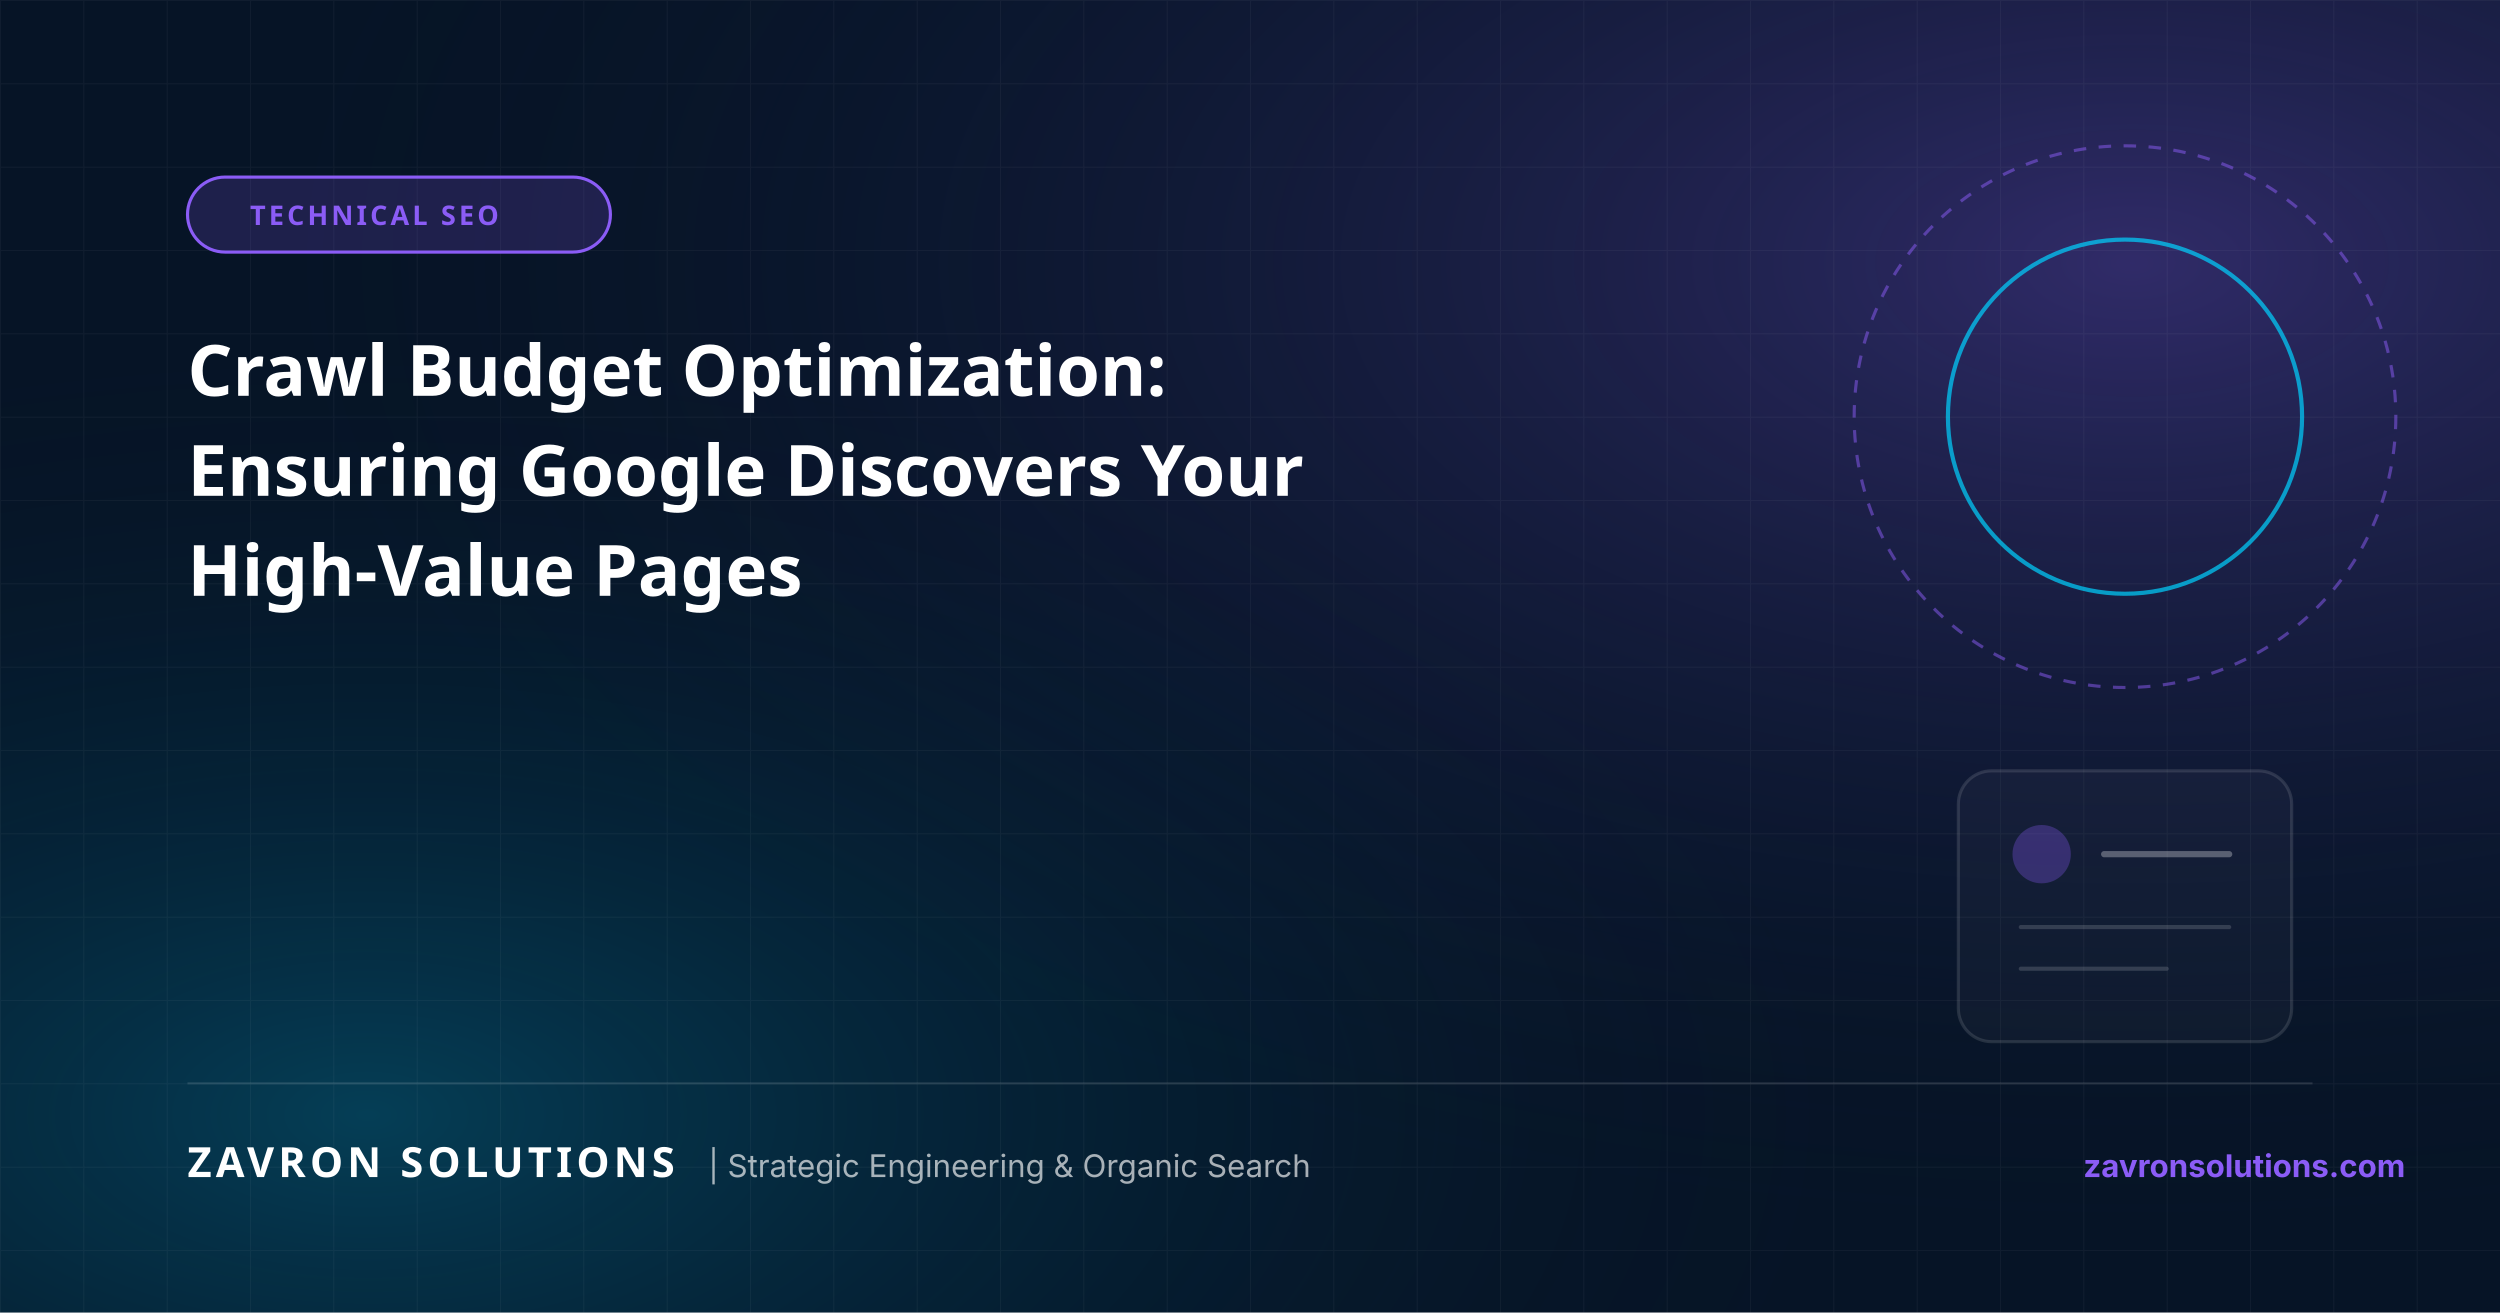
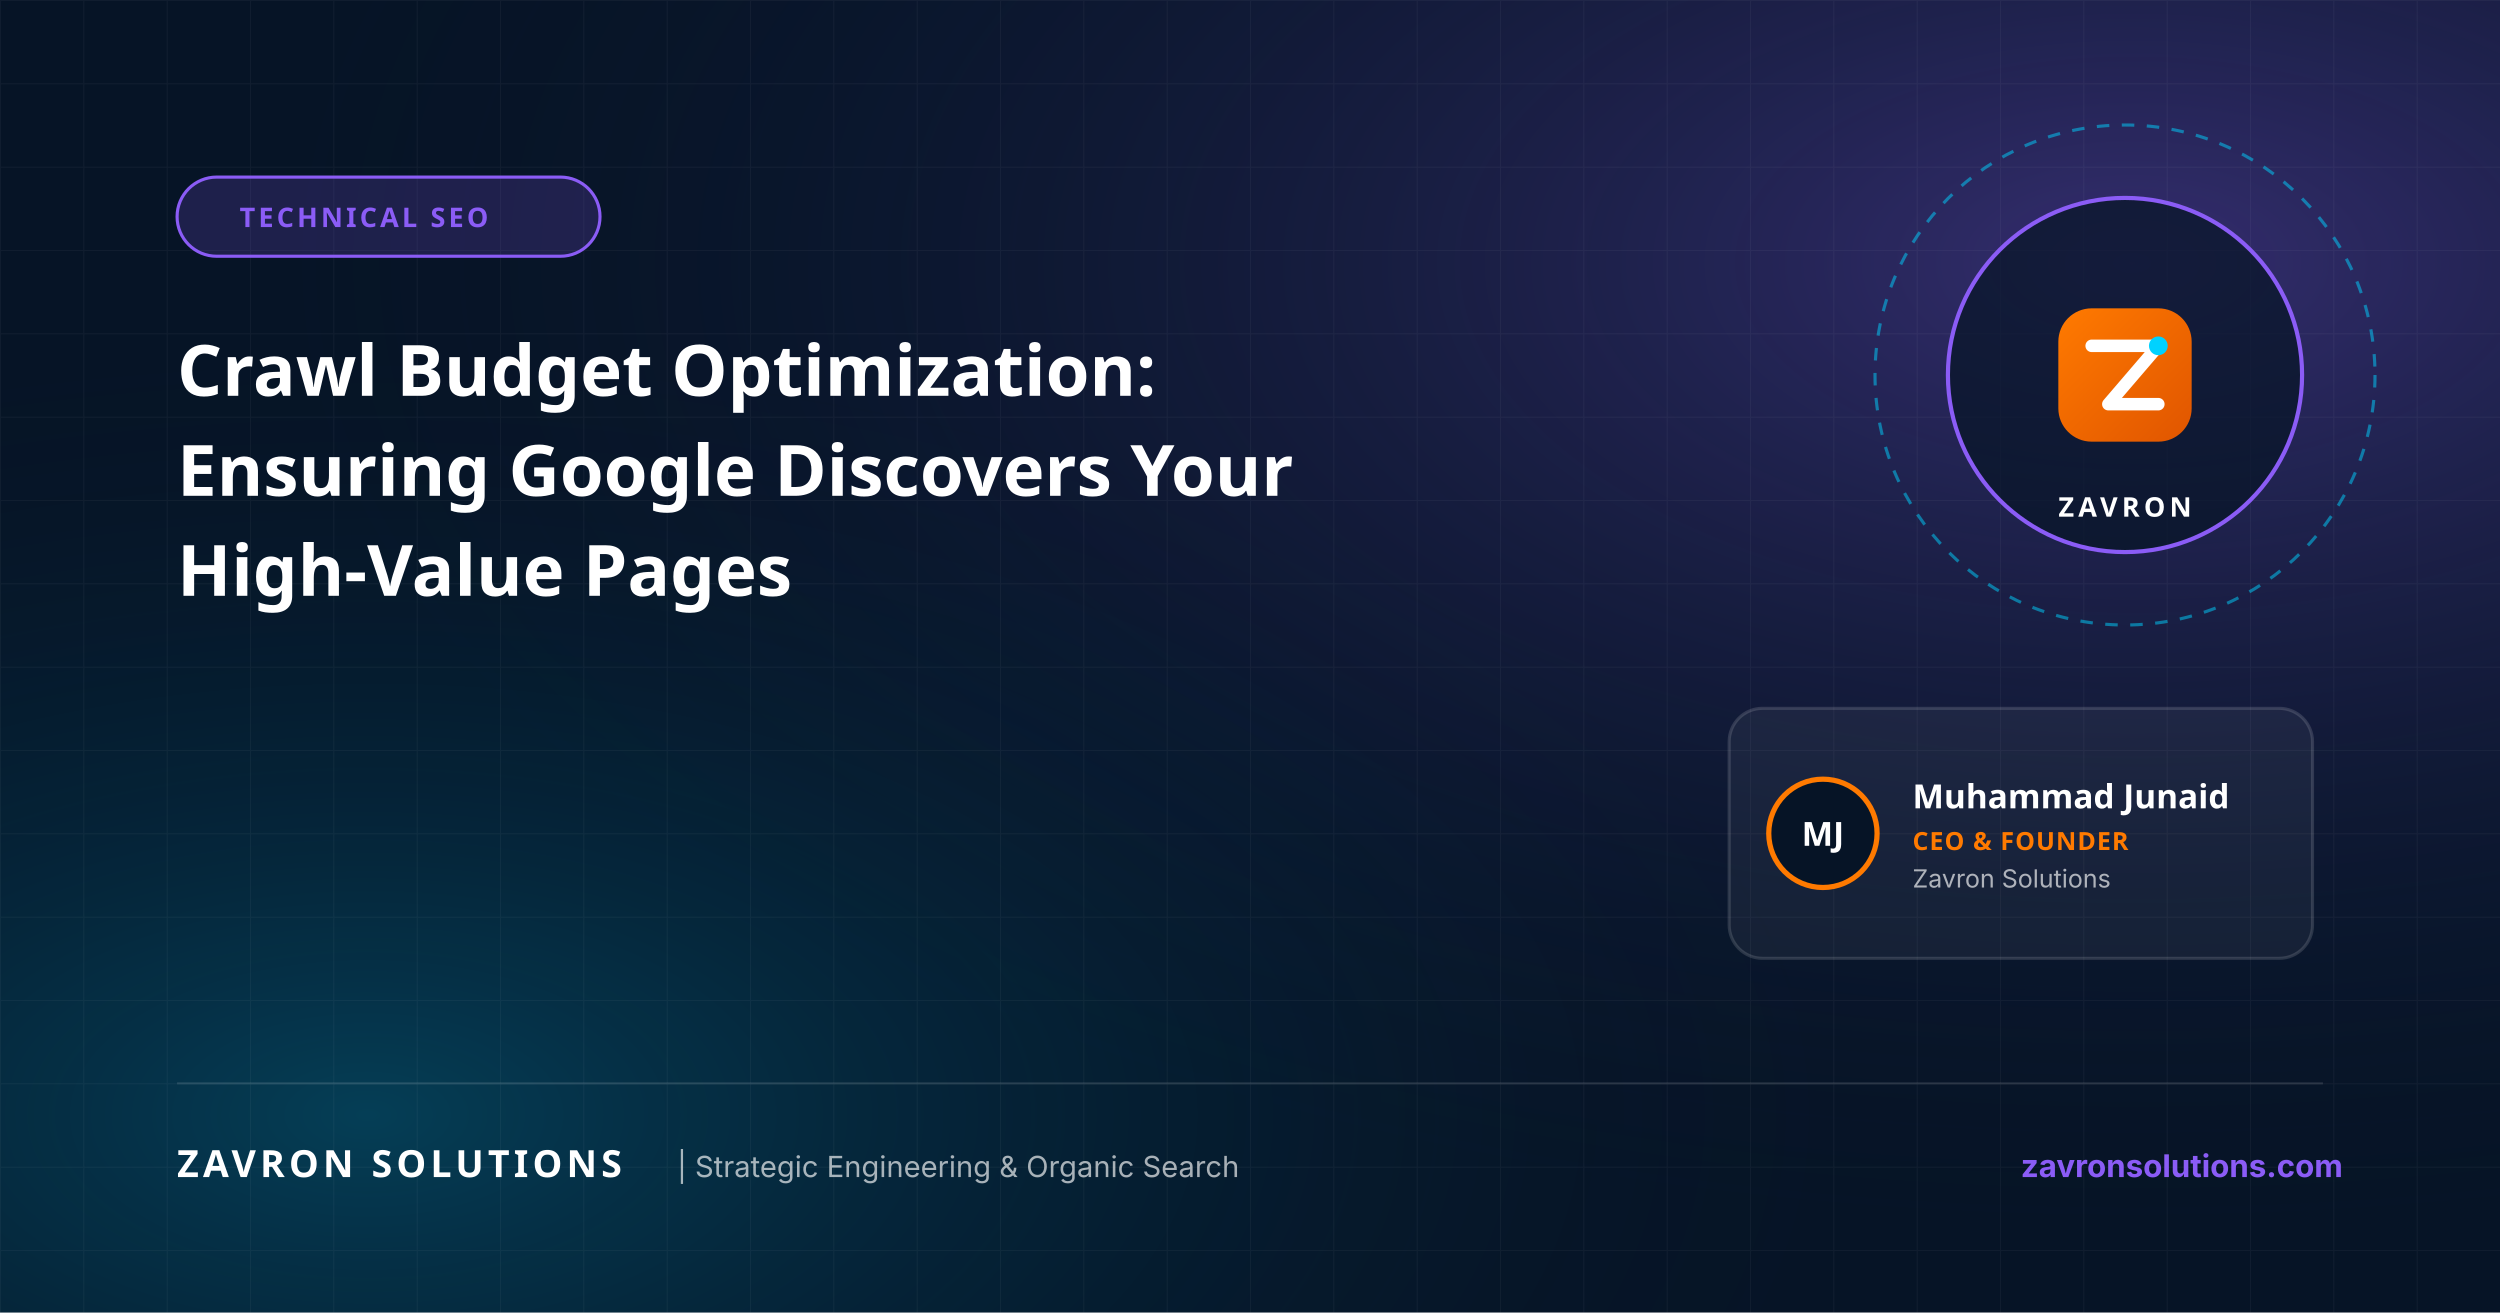
<svg xmlns="http://www.w3.org/2000/svg" width="1200" height="630" viewBox="0 0 1200 630" fill="none">
  <rect width="1200" height="630" fill="#061426" />
  <defs>
    <radialGradient id="grad1" cx="0.85" cy="0.2" r="0.75">
-       <stop offset="0%" stop-color="#8b5cf6" stop-opacity="0.32" />
+       <stop offset="0%" stop-color="#8b5cf6" stop-opacity="0.35" />
      <stop offset="100%" stop-color="#061426" stop-opacity="0" />
    </radialGradient>
    <radialGradient id="grad2" cx="0.15" cy="0.85" r="0.6">
      <stop offset="0%" stop-color="#00d2ff" stop-opacity="0.22" />
      <stop offset="100%" stop-color="#061426" stop-opacity="0" />
    </radialGradient>
+     <linearGradient id="logoGrad" x1="0" y1="0" x2="1" y2="1">
+       <stop offset="0%" stop-color="#FF7A00" />
+       <stop offset="100%" stop-color="#E05500" />
+     </linearGradient>
    <pattern id="grid" width="40" height="40" patternUnits="userSpaceOnUse">
      <path d="M 40 0 L 0 0 0 40" fill="none" stroke="rgba(255,255,255,0.04)" stroke-width="1" />
    </pattern>
  </defs>
  <rect width="1200" height="630" fill="url(#grad1)" />
  <rect width="1200" height="630" fill="url(#grad2)" />
  <rect width="1200" height="630" fill="url(#grid)" />
-   <circle cx="1020" cy="200" r="130" stroke="#8b5cf6" stroke-width="1.5" stroke-dasharray="6 6" fill="none" opacity="0.5" />
-   <circle cx="1020" cy="200" r="85" stroke="#00d2ff" stroke-width="2" fill="none" opacity="0.7" />
-   <rect x="940" y="370" width="160" height="130" rx="16" stroke="rgba(255,255,255,0.12)" stroke-width="1.5" fill="rgba(255,255,255,0.03)" />
-   <circle cx="980" cy="410" r="14" fill="#8b5cf6" fill-opacity="0.3" />
-   <line x1="1010" y1="410" x2="1070" y2="410" stroke="rgba(255,255,255,0.3)" stroke-width="3" stroke-linecap="round" />
-   <line x1="970" y1="445" x2="1070" y2="445" stroke="rgba(255,255,255,0.15)" stroke-width="2" stroke-linecap="round" />
-   <line x1="970" y1="465" x2="1040" y2="465" stroke="rgba(255,255,255,0.15)" stroke-width="2" stroke-linecap="round" />
-   <rect x="90" y="85" width="203" height="36" rx="18" fill="#8b5cf6" fill-opacity="0.18" stroke="#8b5cf6" stroke-width="1.5" />
-   <text x="120" y="108" fill="#8b5cf6" font-family="Plus Jakarta Sans, sans-serif" font-size="13" font-weight="700" letter-spacing="1.5">TECHNICAL SEO</text>
-   <text x="90" y="190" fill="#FFFFFF" font-family="Plus Jakarta Sans, sans-serif" font-size="34" font-weight="800">Crawl Budget Optimization:</text>
-   <text x="90" y="238" fill="#FFFFFF" font-family="Plus Jakarta Sans, sans-serif" font-size="34" font-weight="800">Ensuring Google Discovers Your</text>
-   <text x="90" y="286" fill="#FFFFFF" font-family="Plus Jakarta Sans, sans-serif" font-size="34" font-weight="800">High-Value Pages</text>
-   <line x1="90" y1="520" x2="1110" y2="520" stroke="rgba(255,255,255,0.12)" stroke-width="1" />
-   <text x="90" y="565" fill="#FFFFFF" font-family="Plus Jakarta Sans, sans-serif" font-size="20" font-weight="800" letter-spacing="2">ZAVRON SOLUTIONS</text>
-   <text x="340" y="565" fill="rgba(255,255,255,0.65)" font-family="Inter, sans-serif" font-size="15">| Strategic Engineering &amp; Organic Search</text>
-   <text x="1000" y="565" fill="#8b5cf6" font-family="Inter, sans-serif" font-size="15" font-weight="700">zavronsolutions.com</text>
+   <rect x="85" y="85" width="203" height="38" rx="19" fill="#8b5cf6" fill-opacity="0.18" stroke="#8b5cf6" stroke-width="1.5" />
+   <text x="115" y="109" fill="#8b5cf6" font-family="Plus Jakarta Sans, sans-serif" font-size="13" font-weight="700" letter-spacing="1.5">TECHNICAL SEO</text>
+   <text x="85" y="190" fill="#FFFFFF" font-family="Plus Jakarta Sans, sans-serif" font-size="34" font-weight="800">Crawl Budget Optimization:</text>
+   <text x="85" y="238" fill="#FFFFFF" font-family="Plus Jakarta Sans, sans-serif" font-size="34" font-weight="800">Ensuring Google Discovers Your</text>
+   <text x="85" y="286" fill="#FFFFFF" font-family="Plus Jakarta Sans, sans-serif" font-size="34" font-weight="800">High-Value Pages</text>
+   <circle cx="1020" cy="180" r="85" stroke="#8b5cf6" stroke-width="2" fill="rgba(6, 20, 38, 0.7)" />
+   <circle cx="1020" cy="180" r="120" stroke="#00d2ff" stroke-width="1.5" stroke-dasharray="6 6" fill="none" opacity="0.5" />
+   <g transform="translate(988, 148)">
+     <rect width="64" height="64" rx="16" fill="url(#logoGrad)" />
+     <path d="M16 18 H48 L24 46 H48" stroke="#FFFFFF" stroke-width="6" stroke-linecap="round" stroke-linejoin="round" />
+     <circle cx="48" cy="18" r="4.5" fill="#00D2FF" />
+   </g>
+   <text x="1020" y="248" fill="#FFFFFF" font-family="Plus Jakarta Sans, sans-serif" font-size="13" font-weight="800" letter-spacing="2" text-anchor="middle">ZAVRON</text>
+   <rect x="830" y="340" width="280" height="120" rx="16" fill="rgba(255,255,255,0.05)" stroke="rgba(255,255,255,0.14)" stroke-width="1.5" />
+   <circle cx="875" cy="400" r="26" fill="#061426" stroke="#FF7A00" stroke-width="2.5" />
+   <text x="875" y="406" fill="#FFFFFF" font-family="Plus Jakarta Sans, sans-serif" font-size="16" font-weight="800" text-anchor="middle">MJ</text>
+   <text x="918" y="388" fill="#FFFFFF" font-family="Plus Jakarta Sans, sans-serif" font-size="16" font-weight="700">Muhammad Junaid</text>
+   <text x="918" y="408" fill="#FF7A00" font-family="Plus Jakarta Sans, sans-serif" font-size="12" font-weight="700" letter-spacing="0.5">CEO &amp; FOUNDER</text>
+   <text x="918" y="426" fill="rgba(255,255,255,0.65)" font-family="Inter, sans-serif" font-size="12">Zavron Solutions</text>
+   <line x1="85" y1="520" x2="1115" y2="520" stroke="rgba(255,255,255,0.12)" stroke-width="1" />
+   <text x="85" y="565" fill="#FFFFFF" font-family="Plus Jakarta Sans, sans-serif" font-size="18" font-weight="800" letter-spacing="2">ZAVRON SOLUTIONS</text>
+   <text x="325" y="565" fill="rgba(255,255,255,0.65)" font-family="Inter, sans-serif" font-size="14">|   Strategic Engineering &amp; Organic Search</text>
+   <text x="970" y="565" fill="#8b5cf6" font-family="Inter, sans-serif" font-size="15" font-weight="700">zavronsolutions.com</text>
</svg>
